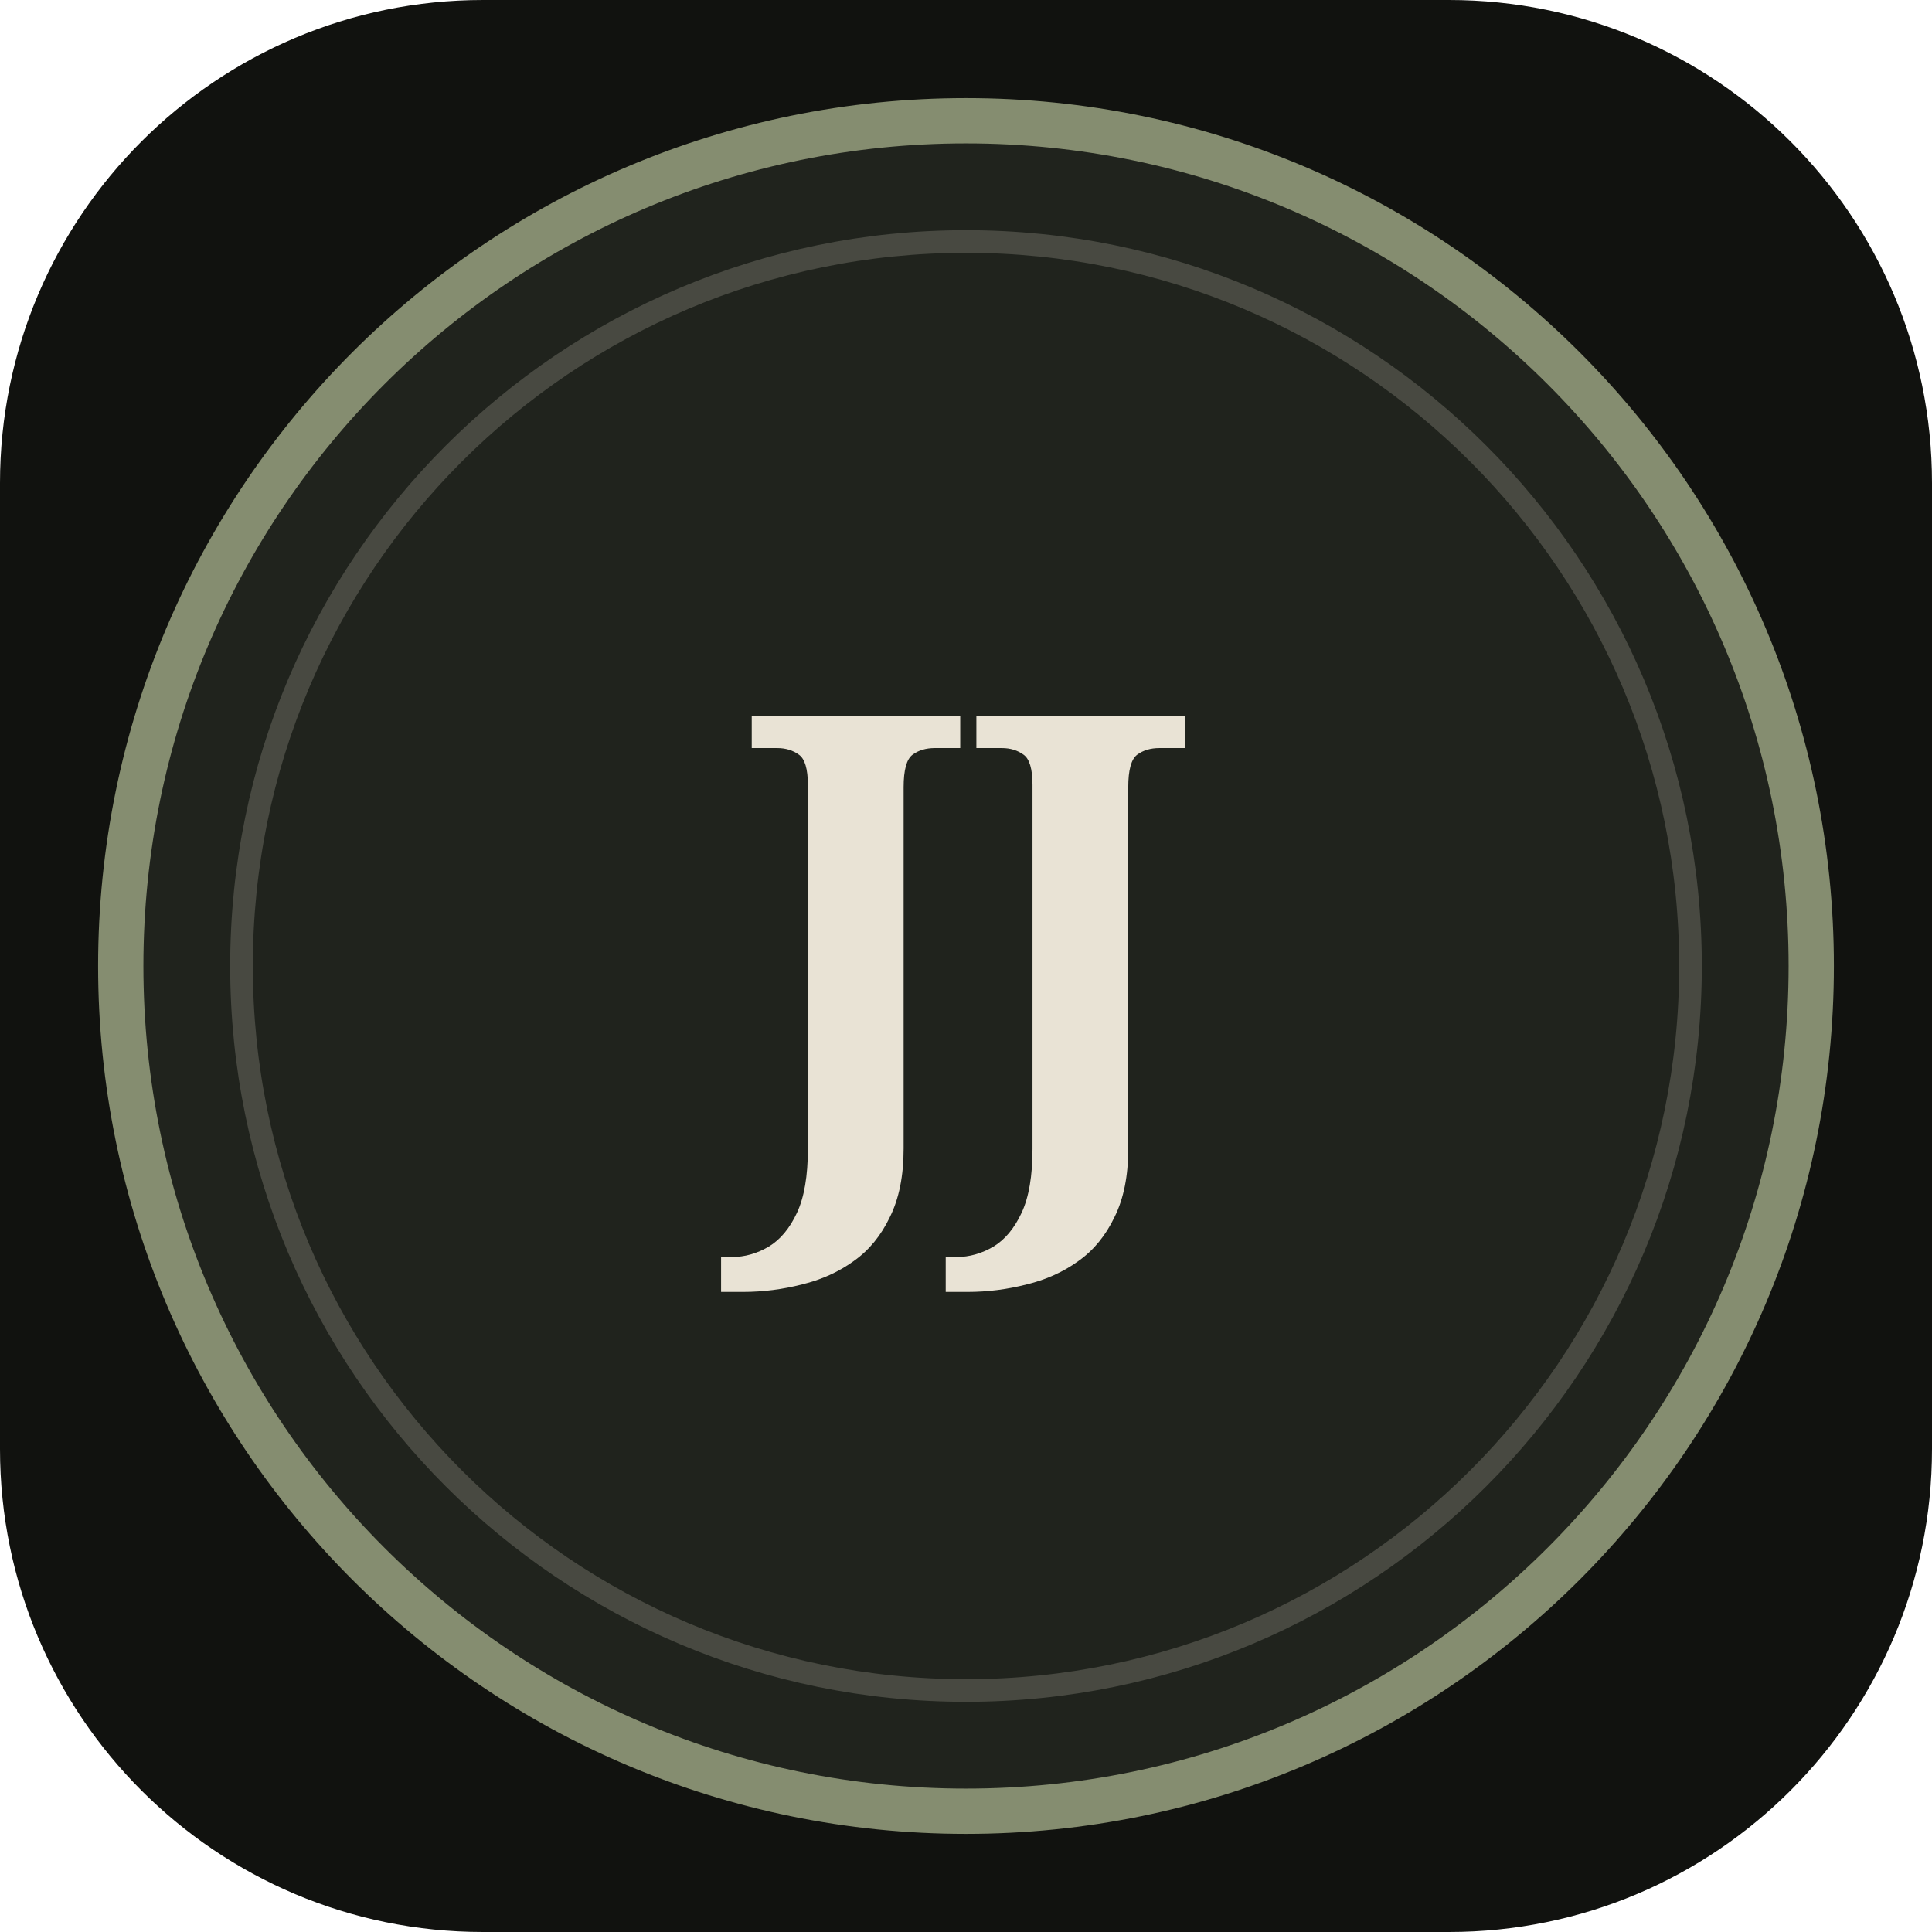
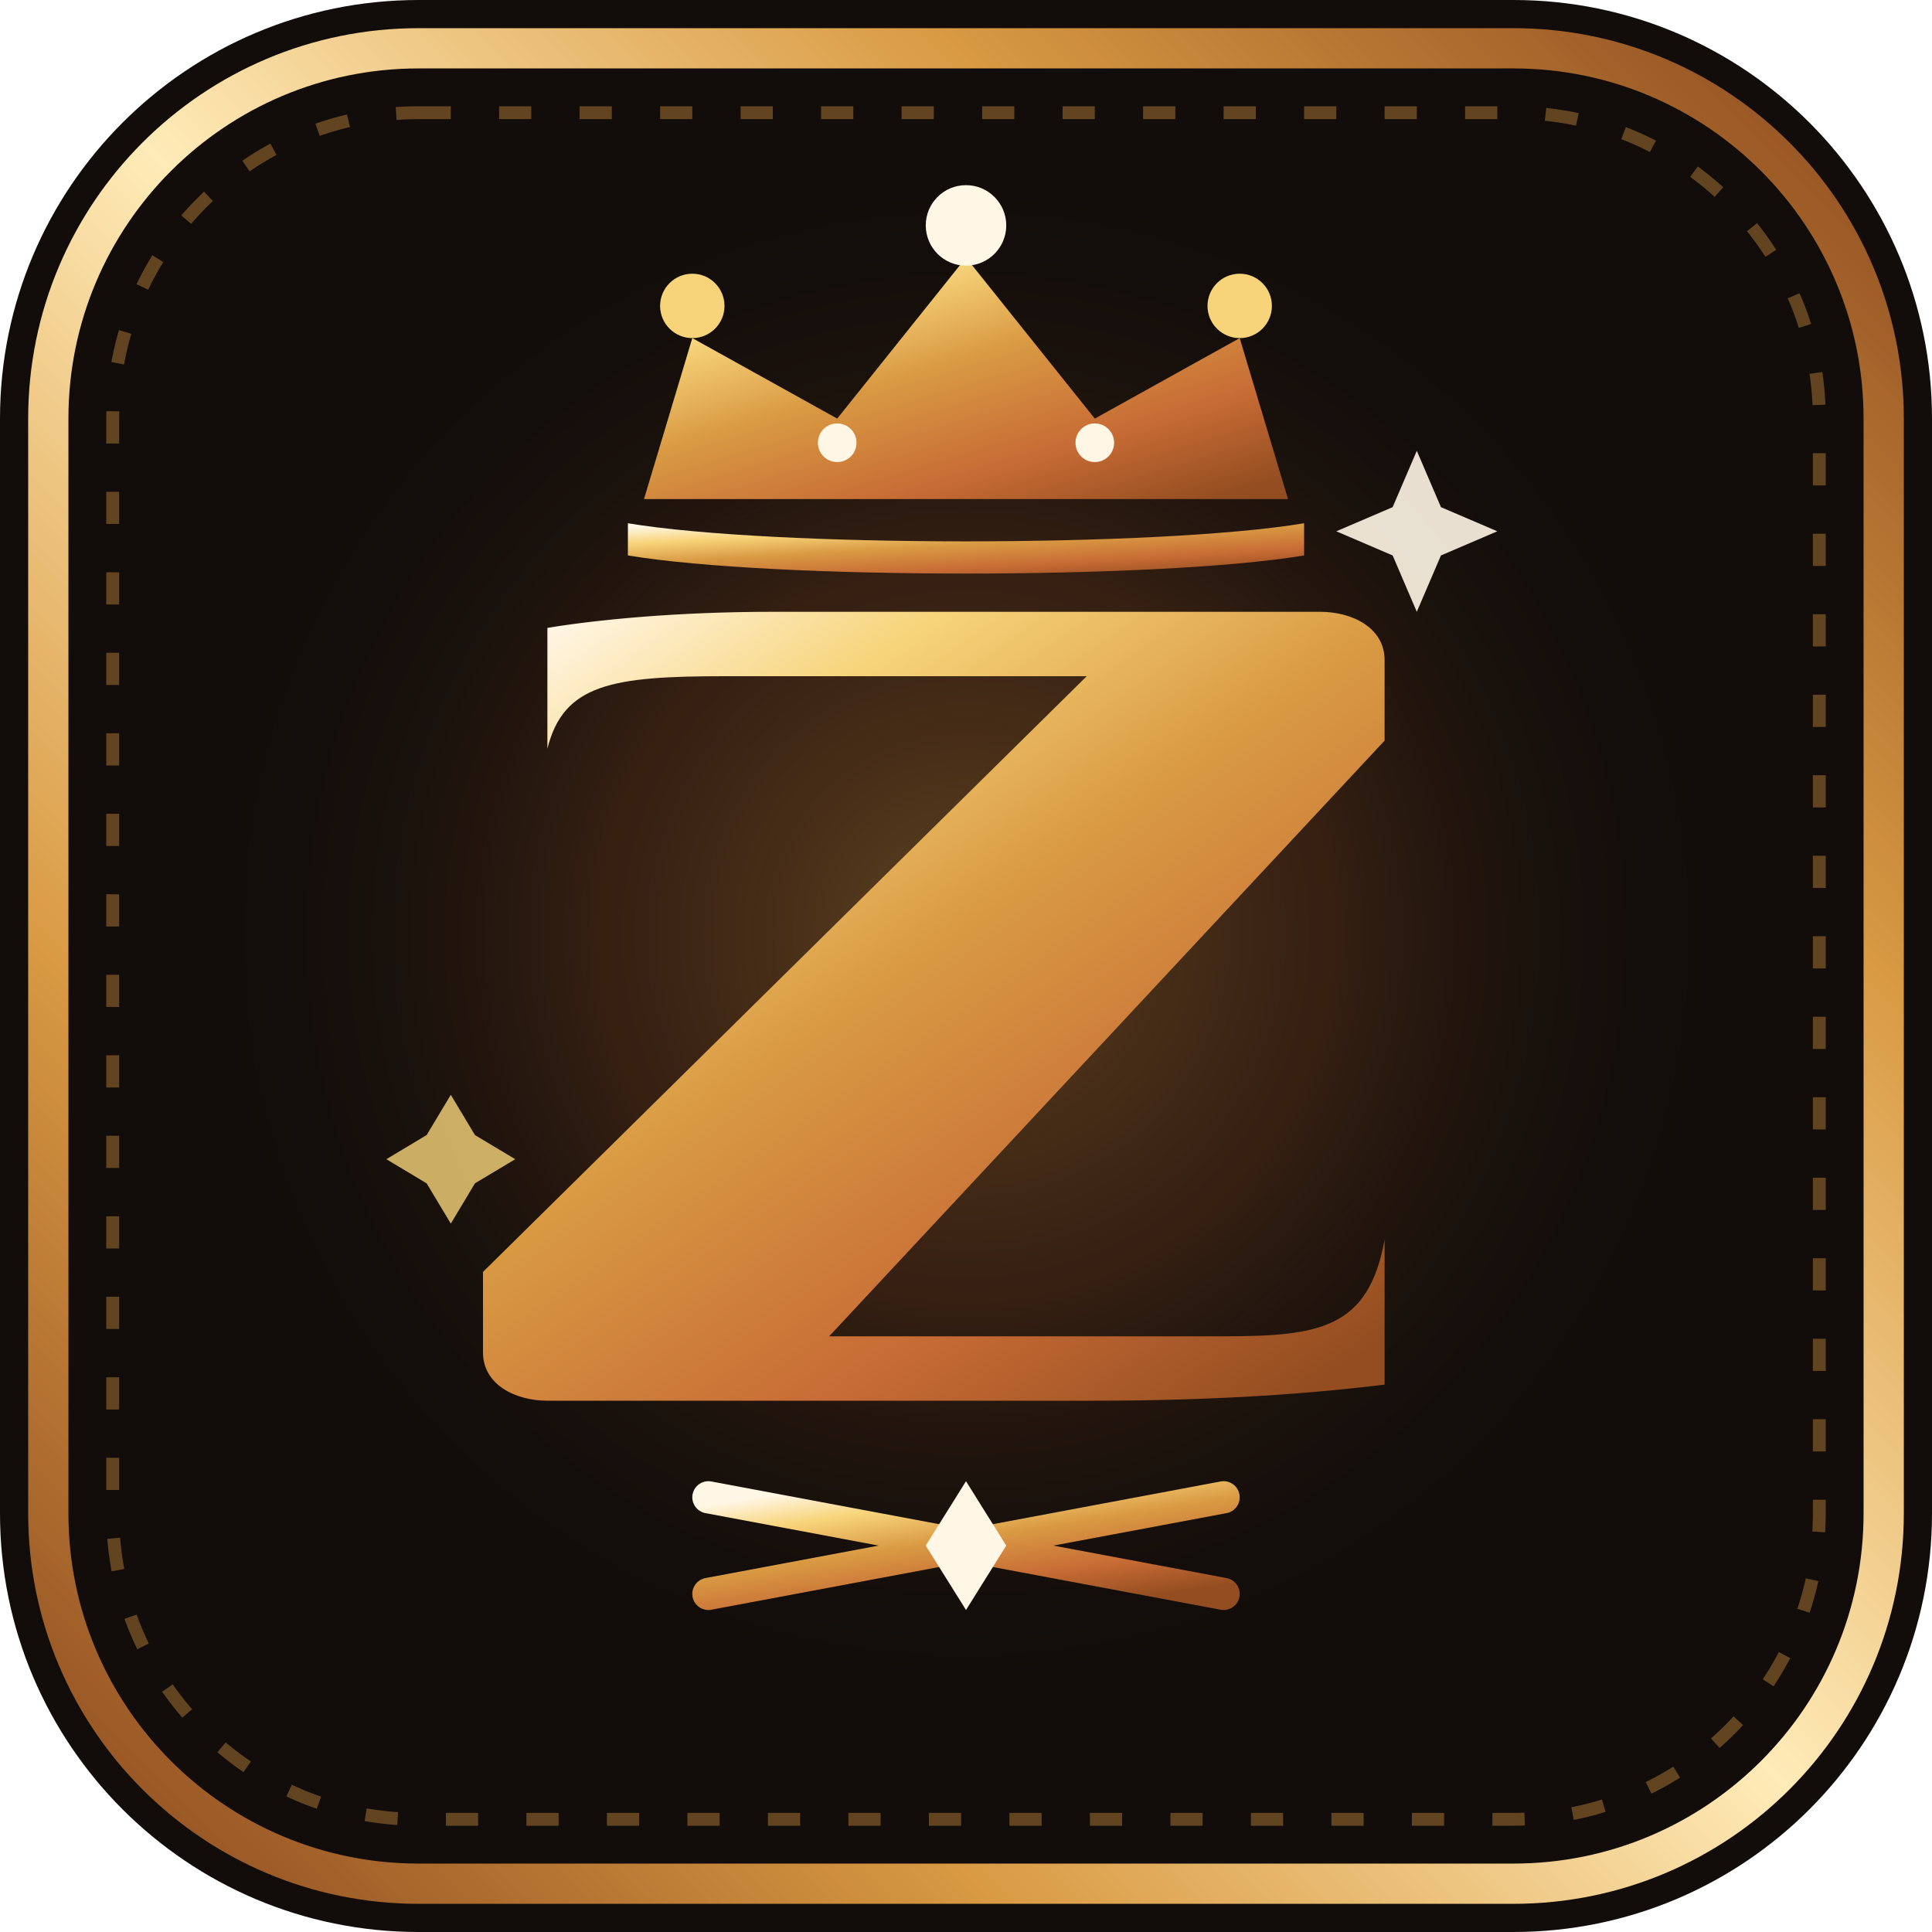
- <svg xmlns="http://www.w3.org/2000/svg" viewBox="0 0 64 64" width="64" height="64">
-   <rect width="64" height="64" rx="16" fill="#11120F" />
-   <circle cx="32" cy="32" r="28" stroke="#858D70" stroke-width="1.5" fill="#20231D" />
-   <circle cx="32" cy="32" r="24" stroke="rgba(233,227,213,0.2)" stroke-width="0.75" fill="none" />
-   <text x="32" y="38" font-family="'Playfair Display', 'Cormorant Garamond', Georgia, serif" font-size="20" font-weight="600" fill="#E9E3D5" text-anchor="middle" letter-spacing="-0.5">JJ</text>
+ <svg xmlns="http://www.w3.org/2000/svg" viewBox="0 0 120 120" fill="none">
+   <defs>
+     <linearGradient id="zaffranGoldGrad" x1="10%" y1="0%" x2="90%" y2="100%">
+       <stop offset="0%" stop-color="#FFF6E5" />
+       <stop offset="20%" stop-color="#F7D47A" />
+       <stop offset="45%" stop-color="#D99A43" />
+       <stop offset="75%" stop-color="#C76B35" />
+       <stop offset="100%" stop-color="#934D20" />
+     </linearGradient>
+     <linearGradient id="zaffranBorderGrad" x1="0%" y1="100%" x2="100%" y2="0%">
+       <stop offset="0%" stop-color="#8C4A1F" />
+       <stop offset="25%" stop-color="#D99A43" />
+       <stop offset="50%" stop-color="#FFEBB8" />
+       <stop offset="75%" stop-color="#D99A43" />
+       <stop offset="100%" stop-color="#8C4A1F" />
+     </linearGradient>
+     <radialGradient id="zaffranCenterGlow" cx="50%" cy="50%" r="50%">
+       <stop offset="0%" stop-color="#D99A43" stop-opacity="0.38" />
+       <stop offset="50%" stop-color="#C76B35" stop-opacity="0.18" />
+       <stop offset="100%" stop-color="#120D0A" stop-opacity="0" />
+     </radialGradient>
+   </defs>
+   <rect width="120" height="120" rx="26" fill="#120D0A" />
+   <circle cx="60" cy="58" r="48" fill="url(#zaffranCenterGlow)" />
+   <rect x="3" y="3" width="114" height="114" rx="23" stroke="url(#zaffranBorderGrad)" stroke-width="2.5" />
+   <rect x="7" y="7" width="106" height="106" rx="19" stroke="#D99A43" stroke-width="0.8" stroke-opacity="0.4" stroke-dasharray="2 3" />
+   <g fill="url(#zaffranGoldGrad)">
+     <path d="M 40 31 L 43 21 L 52 26 L 60 16 L 68 26 L 77 21 L 80 31 Z" />
+     <path d="M 39 32.5 C 48 34, 72 34, 81 32.5 L 81 34.5 C 72 36, 48 36, 39 34.5 Z" />
+     <circle cx="60" cy="14" r="2.5" fill="#FFF6E5" />
+     <circle cx="43" cy="19" r="2" fill="#F7D47A" />
+     <circle cx="77" cy="19" r="2" fill="#F7D47A" />
+     <circle cx="52" cy="27.5" r="1.2" fill="#FFF6E5" />
+     <circle cx="68" cy="27.5" r="1.2" fill="#FFF6E5" />
+   </g>
+   <g fill="url(#zaffranGoldGrad)">
+     <path d="       M 34 46.5       L 34 39       C 37 38.5, 42 38, 48 38       L 82 38       C 84 38, 86 39, 86 41       L 86 46       L 51.5 83       L 76 83       C 82 83, 85 82.5, 86 77       L 86 86       C 82 86.5, 76 87, 68 87       L 34 87       C 32 87, 30 86, 30 84       L 30 79       L 67.5 42       L 45 42       C 38 42, 35 42.5, 34 46.5       Z     " />
+   </g>
+   <g stroke="url(#zaffranGoldGrad)" stroke-width="2" stroke-linecap="round">
+     <line x1="44" y1="99" x2="76" y2="93" />
+     <line x1="76" y1="99" x2="44" y2="93" />
+   </g>
+   <path d="M 60 92 L 62.5 96 L 60 100 L 57.5 96 Z" fill="#FFF6E5" />
+   <path d="M 88 28 L 89.5 31.5 L 93 33 L 89.5 34.5 L 88 38 L 86.5 34.5 L 83 33 L 86.5 31.5 Z" fill="#FFF6E5" opacity="0.9" />
+   <path d="M 28 68 L 29.5 70.5 L 32 72 L 29.5 73.5 L 28 76 L 26.5 73.5 L 24 72 L 26.5 70.5 Z" fill="#F7D47A" opacity="0.8" />
</svg>
